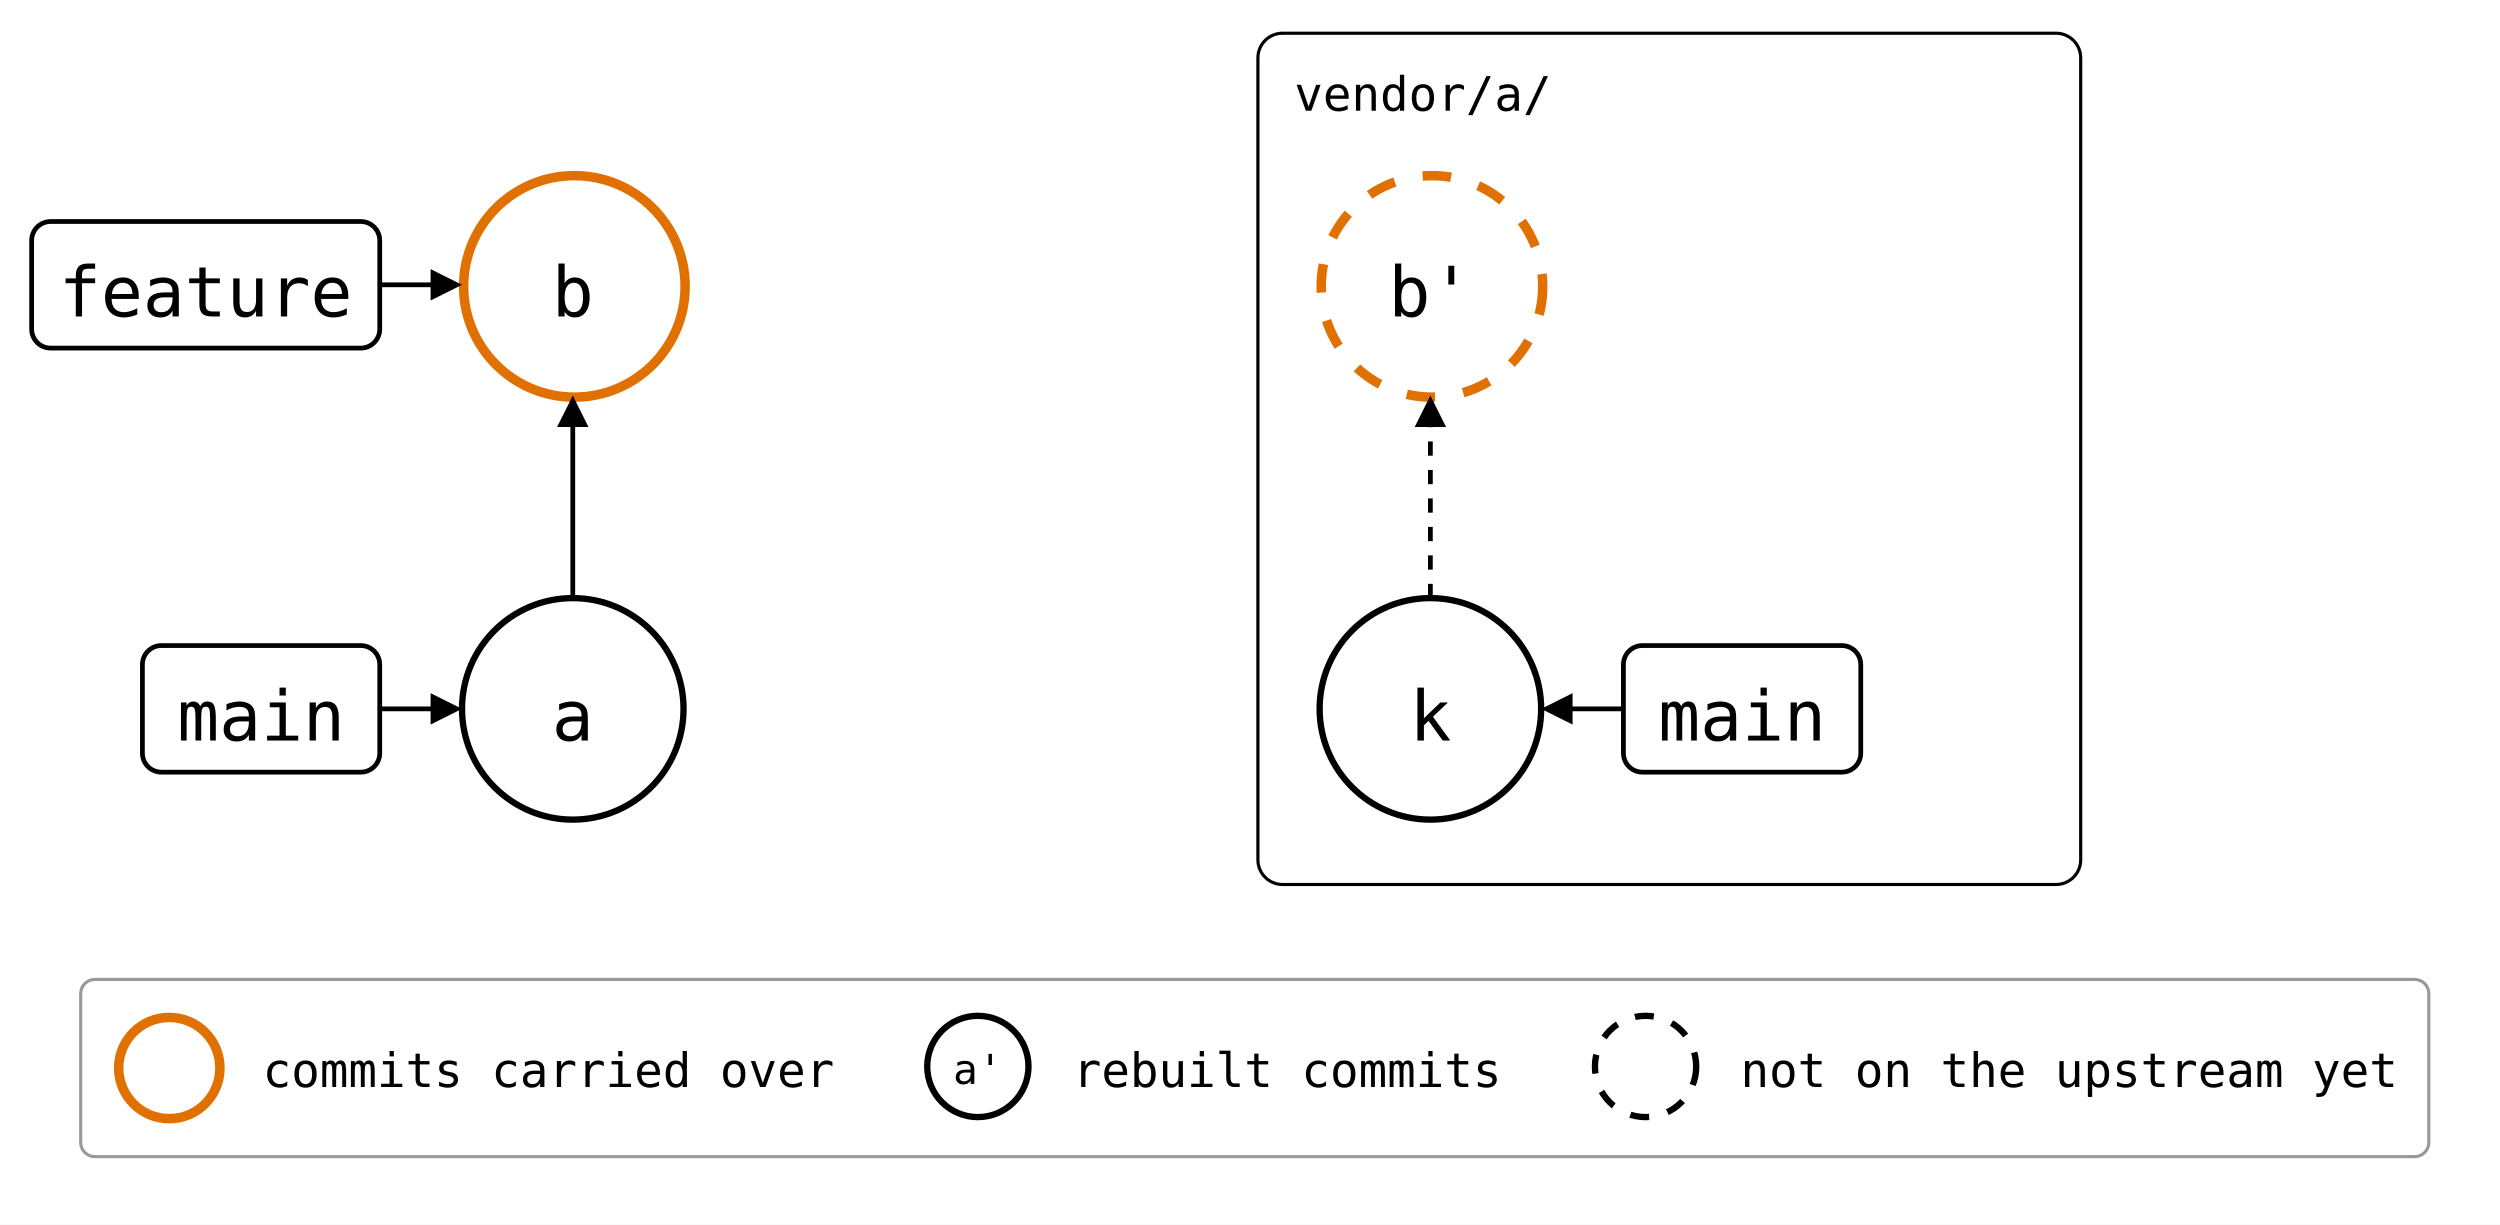
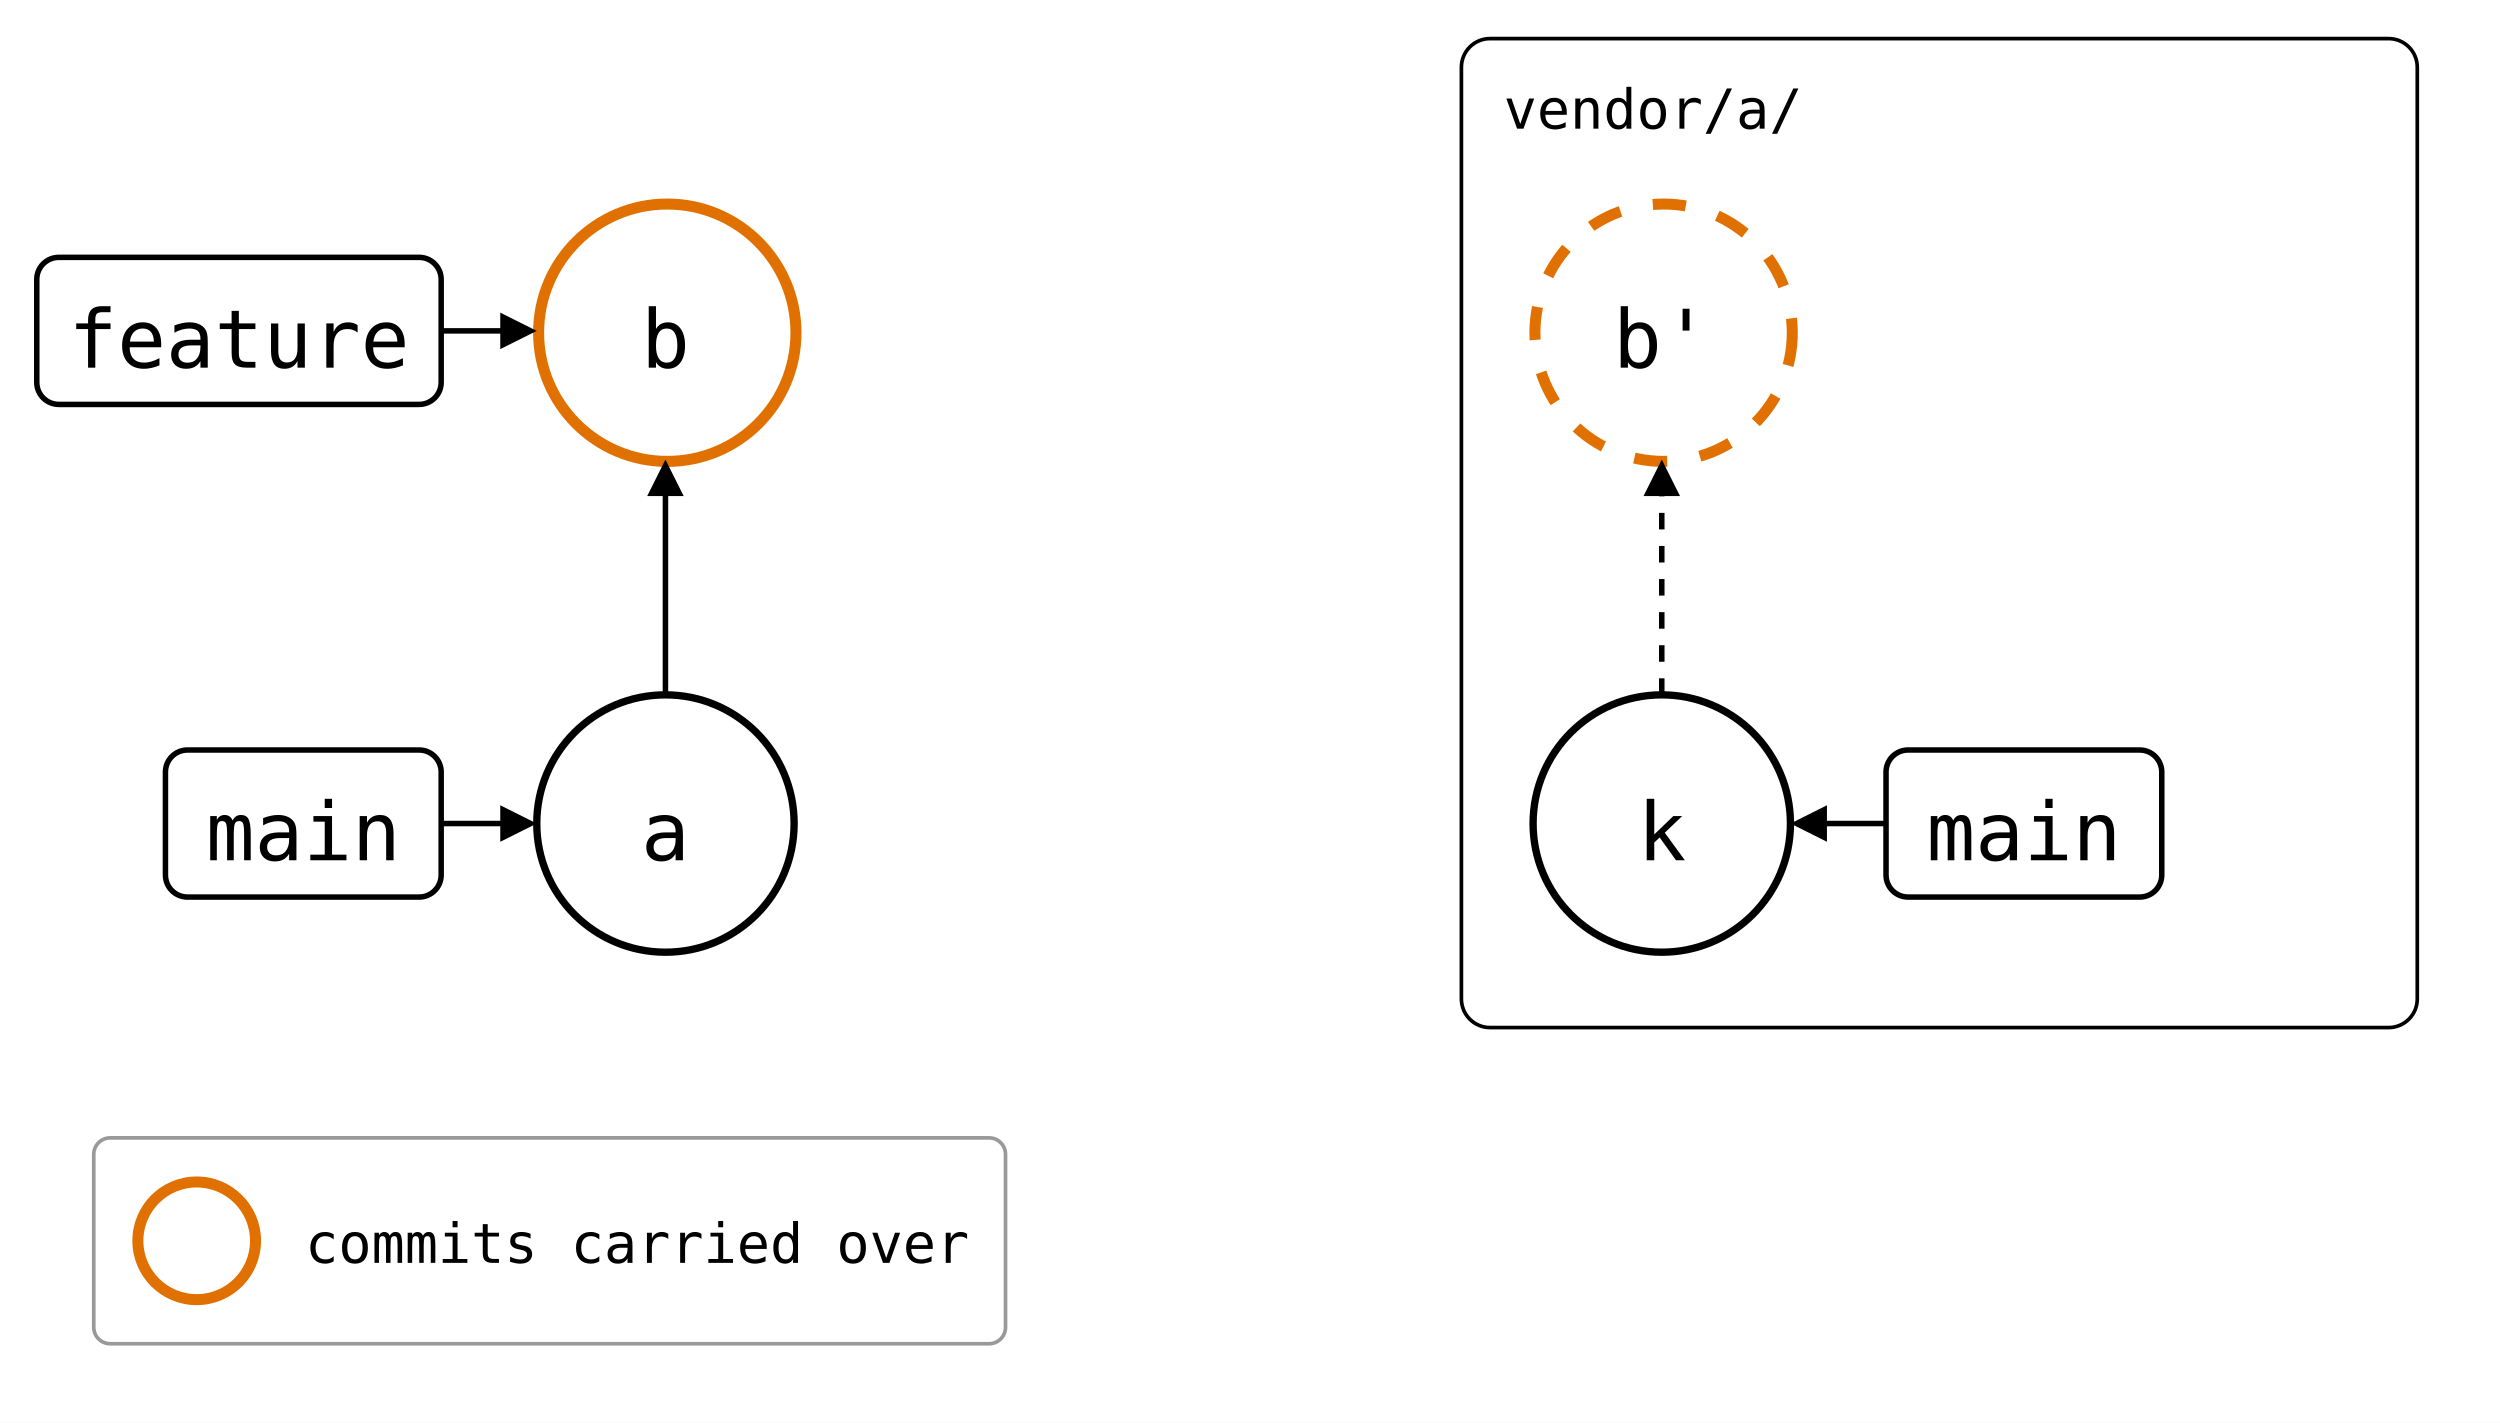
- <svg xmlns="http://www.w3.org/2000/svg" style="background: #ffffff; background-color: light-dark(#ffffff, #121212); color-scheme: light dark;" version="1.1" width="790px" height="387px" viewBox="0 0 790 387" id="ge-svg-J7KKSKSNMmKHrd5rgge0" content="&lt;mxfile host=&quot;Electron&quot;&gt;&#10;  &lt;diagram name=&quot;feature-branch-from-main&quot; id=&quot;feature-branch-from-main&quot;&gt;&#10;    &lt;mxGraphModel dx=&quot;-495&quot; dy=&quot;-130&quot; grid=&quot;0&quot; gridSize=&quot;10&quot; guides=&quot;1&quot; tooltips=&quot;1&quot; connect=&quot;1&quot; arrows=&quot;1&quot; fold=&quot;0&quot; page=&quot;0&quot; pageScale=&quot;1&quot; pageWidth=&quot;850&quot; pageHeight=&quot;1100&quot; background=&quot;#ffffff&quot; math=&quot;0&quot; shadow=&quot;0&quot;&gt;&#10;      &lt;root&gt;&#10;        &lt;mxCell id=&quot;0&quot; /&gt;&#10;        &lt;mxCell id=&quot;1&quot; parent=&quot;0&quot; /&gt;&#10;        &lt;mxCell id=&quot;lane&quot; parent=&quot;1&quot; style=&quot;rounded=1;arcSize=3;fillColor=none;strokeWidth=1;fontSize=15;verticalAlign=top;align=left;spacingLeft=10;spacingTop=4;fontFamily=Roboto Mono,monospace;&quot; value=&quot;vendor/a/&quot; vertex=&quot;1&quot;&gt;&#10;          &lt;mxGeometry height=&quot;269&quot; width=&quot;260&quot; x=&quot;480&quot; y=&quot;29&quot; as=&quot;geometry&quot; /&gt;&#10;        &lt;/mxCell&gt;&#10;        &lt;mxCell id=&quot;a&quot; parent=&quot;1&quot; style=&quot;ellipse;aspect=fixed;strokeWidth=2;fontSize=22;fontFamily=Roboto Mono,monospace;&quot; value=&quot;a&quot; vertex=&quot;1&quot;&gt;&#10;          &lt;mxGeometry height=&quot;70&quot; width=&quot;70&quot; x=&quot;229&quot; y=&quot;208&quot; as=&quot;geometry&quot; /&gt;&#10;        &lt;/mxCell&gt;&#10;        &lt;mxCell id=&quot;b&quot; parent=&quot;1&quot; style=&quot;ellipse;aspect=fixed;fontSize=22;fontFamily=Roboto Mono,monospace;strokeColor=#E07000;strokeWidth=3;&quot; value=&quot;b&quot; vertex=&quot;1&quot;&gt;&#10;          &lt;mxGeometry height=&quot;70&quot; width=&quot;70&quot; x=&quot;229&quot; y=&quot;74&quot; as=&quot;geometry&quot; /&gt;&#10;        &lt;/mxCell&gt;&#10;        &lt;mxCell id=&quot;k&quot; parent=&quot;1&quot; style=&quot;ellipse;aspect=fixed;strokeWidth=2;fontSize=22;fontFamily=Roboto Mono,monospace;&quot; value=&quot;k&quot; vertex=&quot;1&quot;&gt;&#10;          &lt;mxGeometry height=&quot;70&quot; width=&quot;70&quot; x=&quot;500&quot; y=&quot;208&quot; as=&quot;geometry&quot; /&gt;&#10;        &lt;/mxCell&gt;&#10;        &lt;mxCell id=&quot;b_&quot; parent=&quot;1&quot; style=&quot;ellipse;aspect=fixed;fontSize=22;fontFamily=Roboto Mono,monospace;dashed=1;strokeColor=#E07000;strokeWidth=3;&quot; value=&quot;b&amp;#39;&quot; vertex=&quot;1&quot;&gt;&#10;          &lt;mxGeometry height=&quot;70&quot; width=&quot;70&quot; x=&quot;500&quot; y=&quot;74&quot; as=&quot;geometry&quot; /&gt;&#10;        &lt;/mxCell&gt;&#10;        &lt;mxCell id=&quot;box0&quot; parent=&quot;1&quot; style=&quot;rounded=1;strokeWidth=1.5;fontSize=22;fontFamily=Roboto Mono,monospace;&quot; value=&quot;feature&quot; vertex=&quot;1&quot;&gt;&#10;          &lt;mxGeometry height=&quot;40&quot; width=&quot;110&quot; x=&quot;93&quot; y=&quot;89&quot; as=&quot;geometry&quot; /&gt;&#10;        &lt;/mxCell&gt;&#10;        &lt;mxCell id=&quot;e0&quot; edge=&quot;1&quot; parent=&quot;1&quot; source=&quot;box0&quot; style=&quot;endArrow=block;endFill=1;html=1;strokeWidth=1.5;rounded=0;&quot; target=&quot;b&quot;&gt;&#10;          &lt;mxGeometry relative=&quot;1&quot; as=&quot;geometry&quot; /&gt;&#10;        &lt;/mxCell&gt;&#10;        &lt;mxCell id=&quot;box1&quot; parent=&quot;1&quot; style=&quot;rounded=1;strokeWidth=1.5;fontSize=22;fontFamily=Roboto Mono,monospace;&quot; value=&quot;main&quot; vertex=&quot;1&quot;&gt;&#10;          &lt;mxGeometry height=&quot;40&quot; width=&quot;75&quot; x=&quot;128&quot; y=&quot;223&quot; as=&quot;geometry&quot; /&gt;&#10;        &lt;/mxCell&gt;&#10;        &lt;mxCell id=&quot;e1&quot; edge=&quot;1&quot; parent=&quot;1&quot; source=&quot;box1&quot; style=&quot;endArrow=block;endFill=1;html=1;strokeWidth=1.5;rounded=0;&quot; target=&quot;a&quot;&gt;&#10;          &lt;mxGeometry relative=&quot;1&quot; as=&quot;geometry&quot; /&gt;&#10;        &lt;/mxCell&gt;&#10;        &lt;mxCell id=&quot;box2&quot; parent=&quot;1&quot; style=&quot;rounded=1;strokeWidth=1.5;fontSize=22;fontFamily=Roboto Mono,monospace;&quot; value=&quot;main&quot; vertex=&quot;1&quot;&gt;&#10;          &lt;mxGeometry height=&quot;40&quot; width=&quot;75&quot; x=&quot;596&quot; y=&quot;223&quot; as=&quot;geometry&quot; /&gt;&#10;        &lt;/mxCell&gt;&#10;        &lt;mxCell id=&quot;e2&quot; edge=&quot;1&quot; parent=&quot;1&quot; source=&quot;box2&quot; style=&quot;endArrow=block;endFill=1;html=1;strokeWidth=1.5;rounded=0;&quot; target=&quot;k&quot;&gt;&#10;          &lt;mxGeometry relative=&quot;1&quot; as=&quot;geometry&quot; /&gt;&#10;        &lt;/mxCell&gt;&#10;        &lt;mxCell id=&quot;e4&quot; edge=&quot;1&quot; parent=&quot;1&quot; source=&quot;a&quot; style=&quot;endArrow=block;endFill=1;html=1;strokeWidth=1.5;rounded=0;&quot; target=&quot;b&quot;&gt;&#10;          &lt;mxGeometry relative=&quot;1&quot; as=&quot;geometry&quot; /&gt;&#10;        &lt;/mxCell&gt;&#10;        &lt;mxCell id=&quot;e5&quot; edge=&quot;1&quot; parent=&quot;1&quot; source=&quot;k&quot; style=&quot;endArrow=block;endFill=1;html=1;strokeWidth=1.5;rounded=0;dashed=1;&quot; target=&quot;b_&quot;&gt;&#10;          &lt;mxGeometry relative=&quot;1&quot; as=&quot;geometry&quot; /&gt;&#10;        &lt;/mxCell&gt;&#10;        &lt;mxCell id=&quot;legend&quot; parent=&quot;1&quot; style=&quot;rounded=1;arcSize=8;fillColor=none;strokeColor=#999999;strokeWidth=1;legend=1;&quot; value=&quot;&quot; vertex=&quot;1&quot;&gt;&#10;          &lt;mxGeometry height=&quot;56&quot; width=&quot;742&quot; x=&quot;108&quot; y=&quot;328&quot; as=&quot;geometry&quot; /&gt;&#10;        &lt;/mxCell&gt;&#10;        &lt;mxCell id=&quot;legend_orange&quot; parent=&quot;legend&quot; style=&quot;ellipse;aspect=fixed;fontSize=13;fontFamily=Roboto Mono,monospace;strokeColor=#E07000;strokeWidth=3;&quot; value=&quot;&quot; vertex=&quot;1&quot;&gt;&#10;          &lt;mxGeometry height=&quot;32&quot; width=&quot;32&quot; x=&quot;12&quot; y=&quot;12&quot; as=&quot;geometry&quot; /&gt;&#10;        &lt;/mxCell&gt;&#10;        &lt;mxCell id=&quot;legend_orange_text&quot; parent=&quot;legend&quot; style=&quot;text;align=left;verticalAlign=middle;fontSize=15;fontFamily=Roboto Mono,monospace;&quot; value=&quot;commits carried over&quot; vertex=&quot;1&quot;&gt;&#10;          &lt;mxGeometry height=&quot;32&quot; width=&quot;180&quot; x=&quot;56&quot; y=&quot;12&quot; as=&quot;geometry&quot; /&gt;&#10;        &lt;/mxCell&gt;&#10;        &lt;mxCell id=&quot;legend_prime&quot; parent=&quot;legend&quot; style=&quot;ellipse;aspect=fixed;fontSize=13;fontFamily=Roboto Mono,monospace;strokeWidth=2;&quot; value=&quot;a&amp;#39;&quot; vertex=&quot;1&quot;&gt;&#10;          &lt;mxGeometry height=&quot;32&quot; width=&quot;32&quot; x=&quot;268&quot; y=&quot;12&quot; as=&quot;geometry&quot; /&gt;&#10;        &lt;/mxCell&gt;&#10;        &lt;mxCell id=&quot;legend_prime_text&quot; parent=&quot;legend&quot; style=&quot;text;align=left;verticalAlign=middle;fontSize=15;fontFamily=Roboto Mono,monospace;&quot; value=&quot;rebuilt commits&quot; vertex=&quot;1&quot;&gt;&#10;          &lt;mxGeometry height=&quot;32&quot; width=&quot;135&quot; x=&quot;312&quot; y=&quot;12&quot; as=&quot;geometry&quot; /&gt;&#10;        &lt;/mxCell&gt;&#10;        &lt;mxCell id=&quot;legend_dashed&quot; parent=&quot;legend&quot; style=&quot;ellipse;aspect=fixed;fontSize=13;fontFamily=Roboto Mono,monospace;strokeWidth=2;dashed=1;&quot; value=&quot;&quot; vertex=&quot;1&quot;&gt;&#10;          &lt;mxGeometry height=&quot;32&quot; width=&quot;32&quot; x=&quot;479&quot; y=&quot;12&quot; as=&quot;geometry&quot; /&gt;&#10;        &lt;/mxCell&gt;&#10;        &lt;mxCell id=&quot;legend_dashed_text&quot; parent=&quot;legend&quot; style=&quot;text;align=left;verticalAlign=middle;fontSize=15;fontFamily=Roboto Mono,monospace;&quot; value=&quot;not on the upstream yet&quot; vertex=&quot;1&quot;&gt;&#10;          &lt;mxGeometry height=&quot;32&quot; width=&quot;207&quot; x=&quot;523&quot; y=&quot;12&quot; as=&quot;geometry&quot; /&gt;&#10;        &lt;/mxCell&gt;&#10;      &lt;/root&gt;&#10;    &lt;/mxGraphModel&gt;&#10;  &lt;/diagram&gt;&#10;&lt;/mxfile&gt;&#10;">
-   <style type="text/css">@supports (color: light-dark(#000, #fff)) { #ge-svg-J7KKSKSNMmKHrd5rgge0 { --ge-adaptive-bg: light-dark(#ffffff, var(--ge-dark-color, #121212)); } }</style>
+ <svg xmlns="http://www.w3.org/2000/svg" style="background: #ffffff; background-color: light-dark(#ffffff, #121212); color-scheme: light dark;" version="1.1" width="680px" height="387px" viewBox="0 0 680 387" id="ge-svg-E9ZwWIyW4cZPQ410g3mN" content="&lt;mxfile host=&quot;Electron&quot;&gt;&#10;  &lt;diagram name=&quot;feature-branch-from-main&quot; id=&quot;feature-branch-from-main&quot;&gt;&#10;    &lt;mxGraphModel dx=&quot;-440&quot; dy=&quot;-130&quot; grid=&quot;0&quot; gridSize=&quot;10&quot; guides=&quot;1&quot; tooltips=&quot;1&quot; connect=&quot;1&quot; arrows=&quot;1&quot; fold=&quot;0&quot; page=&quot;0&quot; pageScale=&quot;1&quot; pageWidth=&quot;850&quot; pageHeight=&quot;1100&quot; background=&quot;#ffffff&quot; math=&quot;0&quot; shadow=&quot;0&quot;&gt;&#10;      &lt;root&gt;&#10;        &lt;mxCell id=&quot;0&quot; /&gt;&#10;        &lt;mxCell id=&quot;1&quot; parent=&quot;0&quot; /&gt;&#10;        &lt;mxCell id=&quot;lane&quot; parent=&quot;1&quot; style=&quot;rounded=1;arcSize=3;fillColor=none;strokeWidth=1;fontSize=15;verticalAlign=top;align=left;spacingLeft=10;spacingTop=4;fontFamily=Roboto Mono,monospace;&quot; value=&quot;vendor/a/&quot; vertex=&quot;1&quot;&gt;&#10;          &lt;mxGeometry height=&quot;269&quot; width=&quot;260&quot; x=&quot;480&quot; y=&quot;29&quot; as=&quot;geometry&quot; /&gt;&#10;        &lt;/mxCell&gt;&#10;        &lt;mxCell id=&quot;a&quot; parent=&quot;1&quot; style=&quot;ellipse;aspect=fixed;strokeWidth=2;fontSize=22;fontFamily=Roboto Mono,monospace;&quot; value=&quot;a&quot; vertex=&quot;1&quot;&gt;&#10;          &lt;mxGeometry height=&quot;70&quot; width=&quot;70&quot; x=&quot;229&quot; y=&quot;208&quot; as=&quot;geometry&quot; /&gt;&#10;        &lt;/mxCell&gt;&#10;        &lt;mxCell id=&quot;b&quot; parent=&quot;1&quot; style=&quot;ellipse;aspect=fixed;fontSize=22;fontFamily=Roboto Mono,monospace;strokeColor=#E07000;strokeWidth=3;&quot; value=&quot;b&quot; vertex=&quot;1&quot;&gt;&#10;          &lt;mxGeometry height=&quot;70&quot; width=&quot;70&quot; x=&quot;229&quot; y=&quot;74&quot; as=&quot;geometry&quot; /&gt;&#10;        &lt;/mxCell&gt;&#10;        &lt;mxCell id=&quot;k&quot; parent=&quot;1&quot; style=&quot;ellipse;aspect=fixed;strokeWidth=2;fontSize=22;fontFamily=Roboto Mono,monospace;&quot; value=&quot;k&quot; vertex=&quot;1&quot;&gt;&#10;          &lt;mxGeometry height=&quot;70&quot; width=&quot;70&quot; x=&quot;500&quot; y=&quot;208&quot; as=&quot;geometry&quot; /&gt;&#10;        &lt;/mxCell&gt;&#10;        &lt;mxCell id=&quot;b_&quot; parent=&quot;1&quot; style=&quot;ellipse;aspect=fixed;fontSize=22;fontFamily=Roboto Mono,monospace;dashed=1;strokeColor=#E07000;strokeWidth=3;&quot; value=&quot;b&amp;#39;&quot; vertex=&quot;1&quot;&gt;&#10;          &lt;mxGeometry height=&quot;70&quot; width=&quot;70&quot; x=&quot;500&quot; y=&quot;74&quot; as=&quot;geometry&quot; /&gt;&#10;        &lt;/mxCell&gt;&#10;        &lt;mxCell id=&quot;box0&quot; parent=&quot;1&quot; style=&quot;rounded=1;strokeWidth=1.5;fontSize=22;fontFamily=Roboto Mono,monospace;&quot; value=&quot;feature&quot; vertex=&quot;1&quot;&gt;&#10;          &lt;mxGeometry height=&quot;40&quot; width=&quot;110&quot; x=&quot;93&quot; y=&quot;89&quot; as=&quot;geometry&quot; /&gt;&#10;        &lt;/mxCell&gt;&#10;        &lt;mxCell id=&quot;e0&quot; edge=&quot;1&quot; parent=&quot;1&quot; source=&quot;box0&quot; style=&quot;endArrow=block;endFill=1;html=1;strokeWidth=1.5;rounded=0;&quot; target=&quot;b&quot;&gt;&#10;          &lt;mxGeometry relative=&quot;1&quot; as=&quot;geometry&quot; /&gt;&#10;        &lt;/mxCell&gt;&#10;        &lt;mxCell id=&quot;box1&quot; parent=&quot;1&quot; style=&quot;rounded=1;strokeWidth=1.5;fontSize=22;fontFamily=Roboto Mono,monospace;&quot; value=&quot;main&quot; vertex=&quot;1&quot;&gt;&#10;          &lt;mxGeometry height=&quot;40&quot; width=&quot;75&quot; x=&quot;128&quot; y=&quot;223&quot; as=&quot;geometry&quot; /&gt;&#10;        &lt;/mxCell&gt;&#10;        &lt;mxCell id=&quot;e1&quot; edge=&quot;1&quot; parent=&quot;1&quot; source=&quot;box1&quot; style=&quot;endArrow=block;endFill=1;html=1;strokeWidth=1.5;rounded=0;&quot; target=&quot;a&quot;&gt;&#10;          &lt;mxGeometry relative=&quot;1&quot; as=&quot;geometry&quot; /&gt;&#10;        &lt;/mxCell&gt;&#10;        &lt;mxCell id=&quot;box2&quot; parent=&quot;1&quot; style=&quot;rounded=1;strokeWidth=1.5;fontSize=22;fontFamily=Roboto Mono,monospace;&quot; value=&quot;main&quot; vertex=&quot;1&quot;&gt;&#10;          &lt;mxGeometry height=&quot;40&quot; width=&quot;75&quot; x=&quot;596&quot; y=&quot;223&quot; as=&quot;geometry&quot; /&gt;&#10;        &lt;/mxCell&gt;&#10;        &lt;mxCell id=&quot;e2&quot; edge=&quot;1&quot; parent=&quot;1&quot; source=&quot;box2&quot; style=&quot;endArrow=block;endFill=1;html=1;strokeWidth=1.5;rounded=0;&quot; target=&quot;k&quot;&gt;&#10;          &lt;mxGeometry relative=&quot;1&quot; as=&quot;geometry&quot; /&gt;&#10;        &lt;/mxCell&gt;&#10;        &lt;mxCell id=&quot;e4&quot; edge=&quot;1&quot; parent=&quot;1&quot; source=&quot;a&quot; style=&quot;endArrow=block;endFill=1;html=1;strokeWidth=1.5;rounded=0;&quot; target=&quot;b&quot;&gt;&#10;          &lt;mxGeometry relative=&quot;1&quot; as=&quot;geometry&quot; /&gt;&#10;        &lt;/mxCell&gt;&#10;        &lt;mxCell id=&quot;e5&quot; edge=&quot;1&quot; parent=&quot;1&quot; source=&quot;k&quot; style=&quot;endArrow=block;endFill=1;html=1;strokeWidth=1.5;rounded=0;dashed=1;&quot; target=&quot;b_&quot;&gt;&#10;          &lt;mxGeometry relative=&quot;1&quot; as=&quot;geometry&quot; /&gt;&#10;        &lt;/mxCell&gt;&#10;        &lt;mxCell id=&quot;legend&quot; parent=&quot;1&quot; style=&quot;rounded=1;arcSize=8;fillColor=none;strokeColor=#999999;strokeWidth=1;legend=1;&quot; value=&quot;&quot; vertex=&quot;1&quot;&gt;&#10;          &lt;mxGeometry height=&quot;56&quot; width=&quot;248&quot; x=&quot;108&quot; y=&quot;328&quot; as=&quot;geometry&quot; /&gt;&#10;        &lt;/mxCell&gt;&#10;        &lt;mxCell id=&quot;legend_orange&quot; parent=&quot;legend&quot; style=&quot;ellipse;aspect=fixed;fontSize=13;fontFamily=Roboto Mono,monospace;strokeColor=#E07000;strokeWidth=3;&quot; value=&quot;&quot; vertex=&quot;1&quot;&gt;&#10;          &lt;mxGeometry height=&quot;32&quot; width=&quot;32&quot; x=&quot;12&quot; y=&quot;12&quot; as=&quot;geometry&quot; /&gt;&#10;        &lt;/mxCell&gt;&#10;        &lt;mxCell id=&quot;legend_orange_text&quot; parent=&quot;legend&quot; style=&quot;text;align=left;verticalAlign=middle;fontSize=15;fontFamily=Roboto Mono,monospace;&quot; value=&quot;commits carried over&quot; vertex=&quot;1&quot;&gt;&#10;          &lt;mxGeometry height=&quot;32&quot; width=&quot;180&quot; x=&quot;56&quot; y=&quot;12&quot; as=&quot;geometry&quot; /&gt;&#10;        &lt;/mxCell&gt;&#10;      &lt;/root&gt;&#10;    &lt;/mxGraphModel&gt;&#10;  &lt;/diagram&gt;&#10;&lt;/mxfile&gt;&#10;">
+   <style type="text/css">@supports (color: light-dark(#000, #fff)) { #ge-svg-E9ZwWIyW4cZPQ410g3mN { --ge-adaptive-bg: light-dark(#ffffff, var(--ge-dark-color, #121212)); } }</style>
  <defs />
  <rect fill="#ffffff" width="100%" height="100%" x="0" y="0" style="fill: light-dark(rgb(255, 255, 255), rgb(18, 18, 18));" />
  <g>
    <g data-cell-id="0">
      <g data-cell-id="1">
        <g data-cell-id="lane">
          <g transform="translate(0.5,0.5)">
            <rect x="397" y="10" width="260" height="269" rx="7.8" ry="7.8" fill="none" stroke="#000000" pointer-events="all" style="stroke: light-dark(rgb(0, 0, 0), rgb(255, 255, 255));" />
          </g>
          <g>
            <g fill="#000000" font-family="'Roboto Mono', monospace" text-anchor="start" font-size="15px" style="fill: light-dark(rgb(0, 0, 0), rgb(255, 255, 255));">
              <text x="409" y="35">vendor/a/</text>
            </g>
          </g>
        </g>
        <g data-cell-id="a">
          <g>
            <ellipse cx="181" cy="224" rx="35" ry="35" fill="#ffffff" stroke="#000000" stroke-width="2" pointer-events="all" style="fill: var(--ge-adaptive-bg, #ffffff); stroke: light-dark(rgb(0, 0, 0), rgb(255, 255, 255));" />
          </g>
          <g>
            <g fill="#000000" font-family="'Roboto Mono', monospace" text-anchor="middle" font-size="22px" style="fill: light-dark(rgb(0, 0, 0), rgb(255, 255, 255));">
              <text x="181" y="234">a</text>
            </g>
          </g>
        </g>
        <g data-cell-id="b">
          <g transform="translate(0.5,0.5)">
            <ellipse cx="181" cy="90" rx="35" ry="35" fill="#ffffff" stroke="#e07000" stroke-width="3" pointer-events="all" style="fill: var(--ge-adaptive-bg, #ffffff); stroke: light-dark(rgb(224, 112, 0), rgb(210, 114, 18));" />
          </g>
          <g>
            <g fill="#000000" font-family="'Roboto Mono', monospace" text-anchor="middle" font-size="22px" style="fill: light-dark(rgb(0, 0, 0), rgb(255, 255, 255));">
              <text x="181" y="100">b</text>
            </g>
          </g>
        </g>
        <g data-cell-id="k">
          <g>
            <ellipse cx="452" cy="224" rx="35" ry="35" fill="#ffffff" stroke="#000000" stroke-width="2" pointer-events="all" style="fill: var(--ge-adaptive-bg, #ffffff); stroke: light-dark(rgb(0, 0, 0), rgb(255, 255, 255));" />
          </g>
          <g>
            <g fill="#000000" font-family="'Roboto Mono', monospace" text-anchor="middle" font-size="22px" style="fill: light-dark(rgb(0, 0, 0), rgb(255, 255, 255));">
              <text x="452" y="234">k</text>
            </g>
          </g>
        </g>
        <g data-cell-id="b_">
          <g transform="translate(0.5,0.5)">
            <ellipse cx="452" cy="90" rx="35" ry="35" fill="#ffffff" stroke="#e07000" stroke-width="3" stroke-dasharray="9 9" pointer-events="all" style="fill: var(--ge-adaptive-bg, #ffffff); stroke: light-dark(rgb(224, 112, 0), rgb(210, 114, 18));" />
          </g>
          <g>
            <g fill="#000000" font-family="'Roboto Mono', monospace" text-anchor="middle" font-size="22px" style="fill: light-dark(rgb(0, 0, 0), rgb(255, 255, 255));">
              <text x="452" y="100">b'</text>
            </g>
          </g>
        </g>
        <g data-cell-id="box0">
          <g>
            <rect x="10" y="70" width="110" height="40" rx="6" ry="6" fill="#ffffff" stroke="#000000" stroke-width="1.5" pointer-events="all" style="fill: var(--ge-adaptive-bg, #ffffff); stroke: light-dark(rgb(0, 0, 0), rgb(255, 255, 255));" />
          </g>
          <g>
            <g fill="#000000" font-family="'Roboto Mono', monospace" text-anchor="middle" font-size="22px" style="fill: light-dark(rgb(0, 0, 0), rgb(255, 255, 255));">
              <text x="65" y="100">feature</text>
            </g>
          </g>
        </g>
        <g data-cell-id="e0">
          <g>
            <path d="M 120 90 L 136.82 90" fill="none" stroke="#000000" stroke-width="1.5" stroke-miterlimit="10" pointer-events="stroke" style="stroke: light-dark(rgb(0, 0, 0), rgb(255, 255, 255));" />
            <path d="M 144.32 90 L 136.82 93.75 L 136.82 86.25 Z" fill="#000000" stroke="#000000" stroke-width="1.5" stroke-miterlimit="10" pointer-events="all" style="fill: light-dark(rgb(0, 0, 0), rgb(255, 255, 255)); stroke: light-dark(rgb(0, 0, 0), rgb(255, 255, 255));" />
          </g>
        </g>
        <g data-cell-id="box1">
          <g>
            <rect x="45" y="204" width="75" height="40" rx="6" ry="6" fill="#ffffff" stroke="#000000" stroke-width="1.5" pointer-events="all" style="fill: var(--ge-adaptive-bg, #ffffff); stroke: light-dark(rgb(0, 0, 0), rgb(255, 255, 255));" />
          </g>
          <g>
            <g fill="#000000" font-family="'Roboto Mono', monospace" text-anchor="middle" font-size="22px" style="fill: light-dark(rgb(0, 0, 0), rgb(255, 255, 255));">
              <text x="82.5" y="234">main</text>
            </g>
          </g>
        </g>
        <g data-cell-id="e1">
          <g>
            <path d="M 120 224 L 136.82 224" fill="none" stroke="#000000" stroke-width="1.5" stroke-miterlimit="10" pointer-events="stroke" style="stroke: light-dark(rgb(0, 0, 0), rgb(255, 255, 255));" />
            <path d="M 144.32 224 L 136.82 227.75 L 136.82 220.25 Z" fill="#000000" stroke="#000000" stroke-width="1.5" stroke-miterlimit="10" pointer-events="all" style="fill: light-dark(rgb(0, 0, 0), rgb(255, 255, 255)); stroke: light-dark(rgb(0, 0, 0), rgb(255, 255, 255));" />
          </g>
        </g>
        <g data-cell-id="box2">
          <g>
            <rect x="513" y="204" width="75" height="40" rx="6" ry="6" fill="#ffffff" stroke="#000000" stroke-width="1.5" pointer-events="all" style="fill: var(--ge-adaptive-bg, #ffffff); stroke: light-dark(rgb(0, 0, 0), rgb(255, 255, 255));" />
          </g>
          <g>
            <g fill="#000000" font-family="'Roboto Mono', monospace" text-anchor="middle" font-size="22px" style="fill: light-dark(rgb(0, 0, 0), rgb(255, 255, 255));">
              <text x="550.5" y="234">main</text>
            </g>
          </g>
        </g>
        <g data-cell-id="e2">
          <g>
            <path d="M 513 224 L 496.18 224" fill="none" stroke="#000000" stroke-width="1.5" stroke-miterlimit="10" pointer-events="stroke" style="stroke: light-dark(rgb(0, 0, 0), rgb(255, 255, 255));" />
            <path d="M 488.68 224 L 496.18 220.25 L 496.18 227.75 Z" fill="#000000" stroke="#000000" stroke-width="1.5" stroke-miterlimit="10" pointer-events="all" style="fill: light-dark(rgb(0, 0, 0), rgb(255, 255, 255)); stroke: light-dark(rgb(0, 0, 0), rgb(255, 255, 255));" />
          </g>
        </g>
        <g data-cell-id="e4">
          <g>
            <path d="M 181 189 L 181 134.18" fill="none" stroke="#000000" stroke-width="1.5" stroke-miterlimit="10" pointer-events="stroke" style="stroke: light-dark(rgb(0, 0, 0), rgb(255, 255, 255));" />
            <path d="M 181 126.68 L 184.75 134.18 L 177.25 134.18 Z" fill="#000000" stroke="#000000" stroke-width="1.5" stroke-miterlimit="10" pointer-events="all" style="fill: light-dark(rgb(0, 0, 0), rgb(255, 255, 255)); stroke: light-dark(rgb(0, 0, 0), rgb(255, 255, 255));" />
          </g>
        </g>
        <g data-cell-id="e5">
          <g>
            <path d="M 452 189 L 452 134.18" fill="none" stroke="#000000" stroke-width="1.5" stroke-miterlimit="10" stroke-dasharray="4.5 4.5" pointer-events="stroke" style="stroke: light-dark(rgb(0, 0, 0), rgb(255, 255, 255));" />
            <path d="M 452 126.68 L 455.75 134.18 L 448.25 134.18 Z" fill="#000000" stroke="#000000" stroke-width="1.5" stroke-miterlimit="10" pointer-events="all" style="fill: light-dark(rgb(0, 0, 0), rgb(255, 255, 255)); stroke: light-dark(rgb(0, 0, 0), rgb(255, 255, 255));" />
          </g>
        </g>
        <g data-cell-id="legend">
          <g transform="translate(0.5,0.5)">
-             <rect x="25" y="309" width="742" height="56" rx="4.48" ry="4.48" fill="none" stroke="#999999" pointer-events="all" style="stroke: light-dark(rgb(153, 153, 153), rgb(106, 106, 106));" />
+             <rect x="25" y="309" width="248" height="56" rx="4.48" ry="4.48" fill="none" stroke="#999999" pointer-events="all" style="stroke: light-dark(rgb(153, 153, 153), rgb(106, 106, 106));" />
          </g>
          <g data-cell-id="legend_orange">
            <g transform="translate(0.5,0.5)">
              <ellipse cx="53" cy="337" rx="16" ry="16" fill="#ffffff" stroke="#e07000" stroke-width="3" pointer-events="all" style="fill: var(--ge-adaptive-bg, #ffffff); stroke: light-dark(rgb(224, 112, 0), rgb(210, 114, 18));" />
            </g>
          </g>
          <g data-cell-id="legend_orange_text">
            <g>
              <rect x="81" y="321" width="180" height="32" fill="none" stroke="none" pointer-events="all" />
            </g>
            <g>
              <g fill="#000000" font-family="'Roboto Mono', monospace" text-anchor="start" font-size="15px" style="fill: light-dark(rgb(0, 0, 0), rgb(255, 255, 255));">
                <text x="83" y="343.5">commits carried over</text>
              </g>
            </g>
          </g>
-           <g data-cell-id="legend_prime">
-             <g>
-               <ellipse cx="309" cy="337" rx="16" ry="16" fill="#ffffff" stroke="#000000" stroke-width="2" pointer-events="all" style="fill: var(--ge-adaptive-bg, #ffffff); stroke: light-dark(rgb(0, 0, 0), rgb(255, 255, 255));" />
-             </g>
-             <g>
-               <g fill="#000000" font-family="'Roboto Mono', monospace" text-anchor="middle" font-size="13px" style="fill: light-dark(rgb(0, 0, 0), rgb(255, 255, 255));">
-                 <text x="309" y="342.5">a'</text>
-               </g>
-             </g>
-           </g>
-           <g data-cell-id="legend_prime_text">
-             <g>
-               <rect x="337" y="321" width="135" height="32" fill="none" stroke="none" pointer-events="all" />
-             </g>
-             <g>
-               <g fill="#000000" font-family="'Roboto Mono', monospace" text-anchor="start" font-size="15px" style="fill: light-dark(rgb(0, 0, 0), rgb(255, 255, 255));">
-                 <text x="339" y="343.5">rebuilt commits</text>
-               </g>
-             </g>
-           </g>
-           <g data-cell-id="legend_dashed">
-             <g>
-               <ellipse cx="520" cy="337" rx="16" ry="16" fill="#ffffff" stroke="#000000" stroke-width="2" stroke-dasharray="6 6" pointer-events="all" style="fill: var(--ge-adaptive-bg, #ffffff); stroke: light-dark(rgb(0, 0, 0), rgb(255, 255, 255));" />
-             </g>
-           </g>
-           <g data-cell-id="legend_dashed_text">
-             <g>
-               <rect x="548" y="321" width="207" height="32" fill="none" stroke="none" pointer-events="all" />
-             </g>
-             <g>
-               <g fill="#000000" font-family="'Roboto Mono', monospace" text-anchor="start" font-size="15px" style="fill: light-dark(rgb(0, 0, 0), rgb(255, 255, 255));">
-                 <text x="550" y="343.5">not on the upstream yet</text>
-               </g>
-             </g>
-           </g>
        </g>
      </g>
    </g>
  </g>
</svg>
